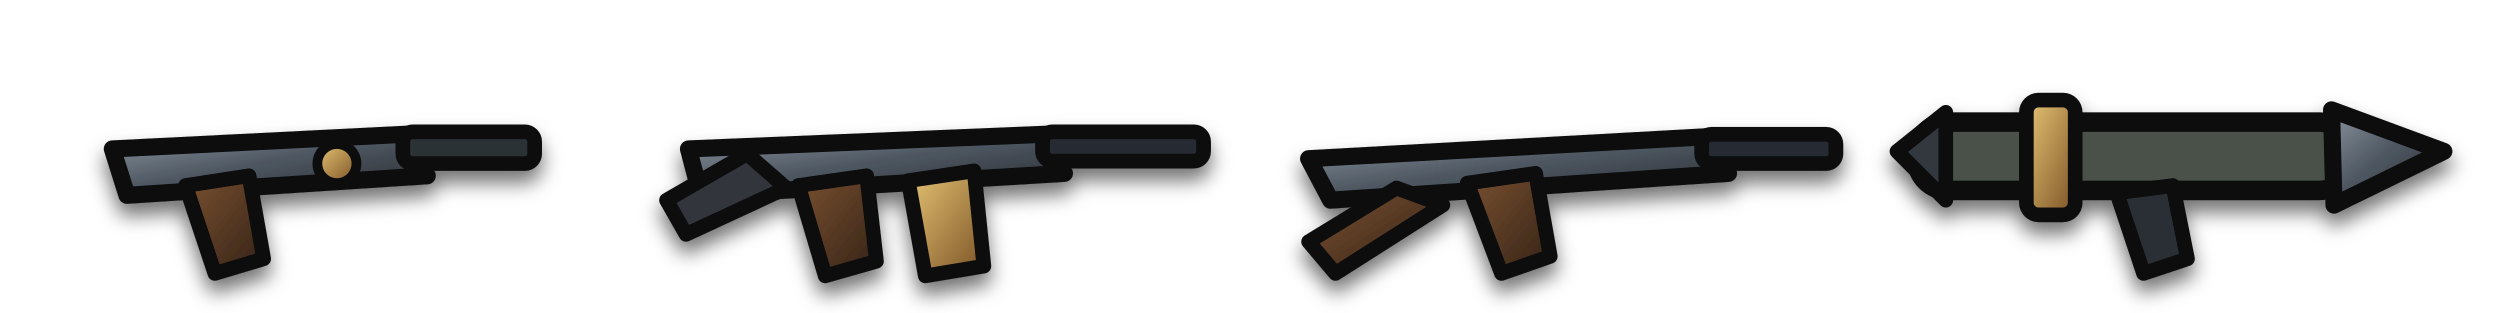
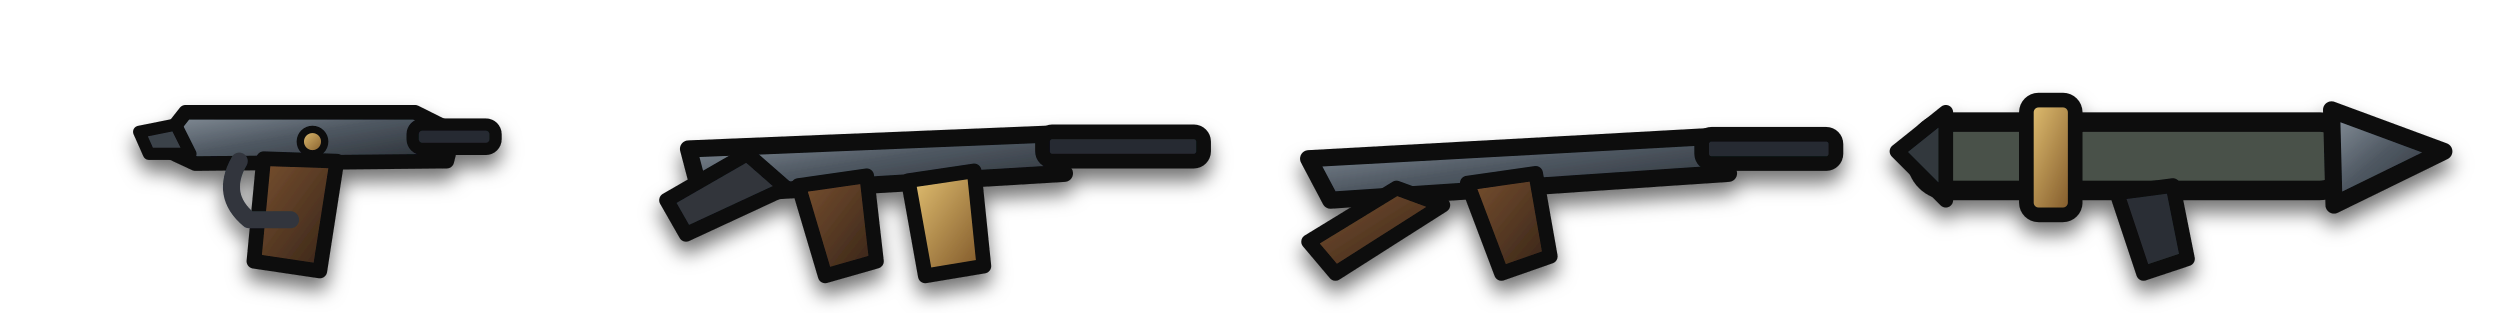
<svg xmlns="http://www.w3.org/2000/svg" width="1024" height="128" viewBox="0 0 1024 128">
  <defs>
    <linearGradient id="steel" x1="0" y1="0" x2="1" y2="1">
      <stop stop-color="#8a949e" />
      <stop offset=".45" stop-color="#505963" />
      <stop offset="1" stop-color="#252a30" />
    </linearGradient>
    <linearGradient id="wood" x1="0" y1="0" x2="1" y2="1">
      <stop stop-color="#7a5130" />
      <stop offset="1" stop-color="#342217" />
    </linearGradient>
    <linearGradient id="brass" x1="0" y1="0" x2="1" y2="1">
      <stop stop-color="#e7c575" />
      <stop offset="1" stop-color="#7a5225" />
    </linearGradient>
    <filter id="s" x="-20%" y="-40%" width="150%" height="180%">
      <feDropShadow dx="0" dy="5" stdDeviation="4" flood-color="#000" flood-opacity=".55" />
    </filter>
  </defs>
  <g filter="url(#s)" stroke="#090b0d" stroke-linejoin="round">
-     <g transform="translate(14 10)">
-       <path d="M32 51 L152 45 L161 62 L38 70Z" fill="url(#steel)" stroke-width="7" />
-       <rect x="151" y="44" width="54" height="13" rx="4" fill="#2b3036" stroke-width="6" />
-       <path d="M62 66 L74 102 L94 96 L88 62Z" fill="url(#wood)" stroke-width="6" />
-       <circle cx="124" cy="57" r="8" fill="url(#brass)" stroke-width="4" />
+     <g transform="translate(12 8)">
+       <path d="M64 38 L158 38 L174 46 L171 58 L68 59 L53 52Z" fill="url(#steel)" stroke-width="6" />
+       <rect x="157" y="43" width="34" height="10" rx="4" fill="#252a30" stroke-width="5" />
+       <path d="M96 57 L126 58 L119 103 L92 99Z" fill="url(#wood)" stroke-width="6" />
+       <path d="M86 58 Q78 72 90 82 L107 82" fill="none" stroke="#30363c" stroke-width="7" stroke-linecap="round" />
+       <circle cx="116" cy="50" r="5" fill="url(#brass)" stroke-width="3" />
+       <path d="M60 43 L45 46 L49 55 L66 55Z" fill="#3b424a" stroke-width="5" />
    </g>
    <g transform="translate(260 8)">
      <path d="M22 53 L168 47 L176 63 L27 72Z" fill="url(#steel)" stroke-width="7" />
      <rect x="167" y="46" width="66" height="12" rx="4" fill="#252a30" stroke-width="6" />
      <path d="M67 68 L78 105 L99 99 L95 64Z" fill="url(#wood)" stroke-width="6" />
      <path d="M112 66 L119 105 L143 101 L139 62Z" fill="url(#brass)" stroke-width="6" />
      <path d="M46 55 L13 74 L21 88 L62 69Z" fill="#30353b" stroke-width="6" />
    </g>
    <g transform="translate(514 8)">
      <path d="M22 57 L185 48 L194 63 L31 74Z" fill="url(#steel)" stroke-width="7" />
      <rect x="183" y="47" width="55" height="12" rx="4" fill="#272c32" stroke-width="6" />
      <path d="M58 69 L22 91 L33 104 L77 76Z" fill="url(#wood)" stroke-width="6" />
      <path d="M87 67 L101 104 L121 97 L115 63Z" fill="url(#wood)" stroke-width="6" />
    </g>
    <g transform="translate(766 4)">
      <rect x="19" y="46" width="178" height="28" rx="13" fill="#4a5149" stroke-width="8" />
      <path d="M189 41 L235 58 L190 80Z" fill="url(#steel)" stroke-width="7" />
      <rect x="64" y="37" width="20" height="47" rx="5" fill="url(#brass)" stroke-width="6" />
      <path d="M101 75 L112 108 L130 102 L124 72Z" fill="#2a2f34" stroke-width="6" />
      <path d="M31 42 L11 58 L31 78Z" fill="#31373d" stroke-width="6" />
    </g>
  </g>
</svg>
